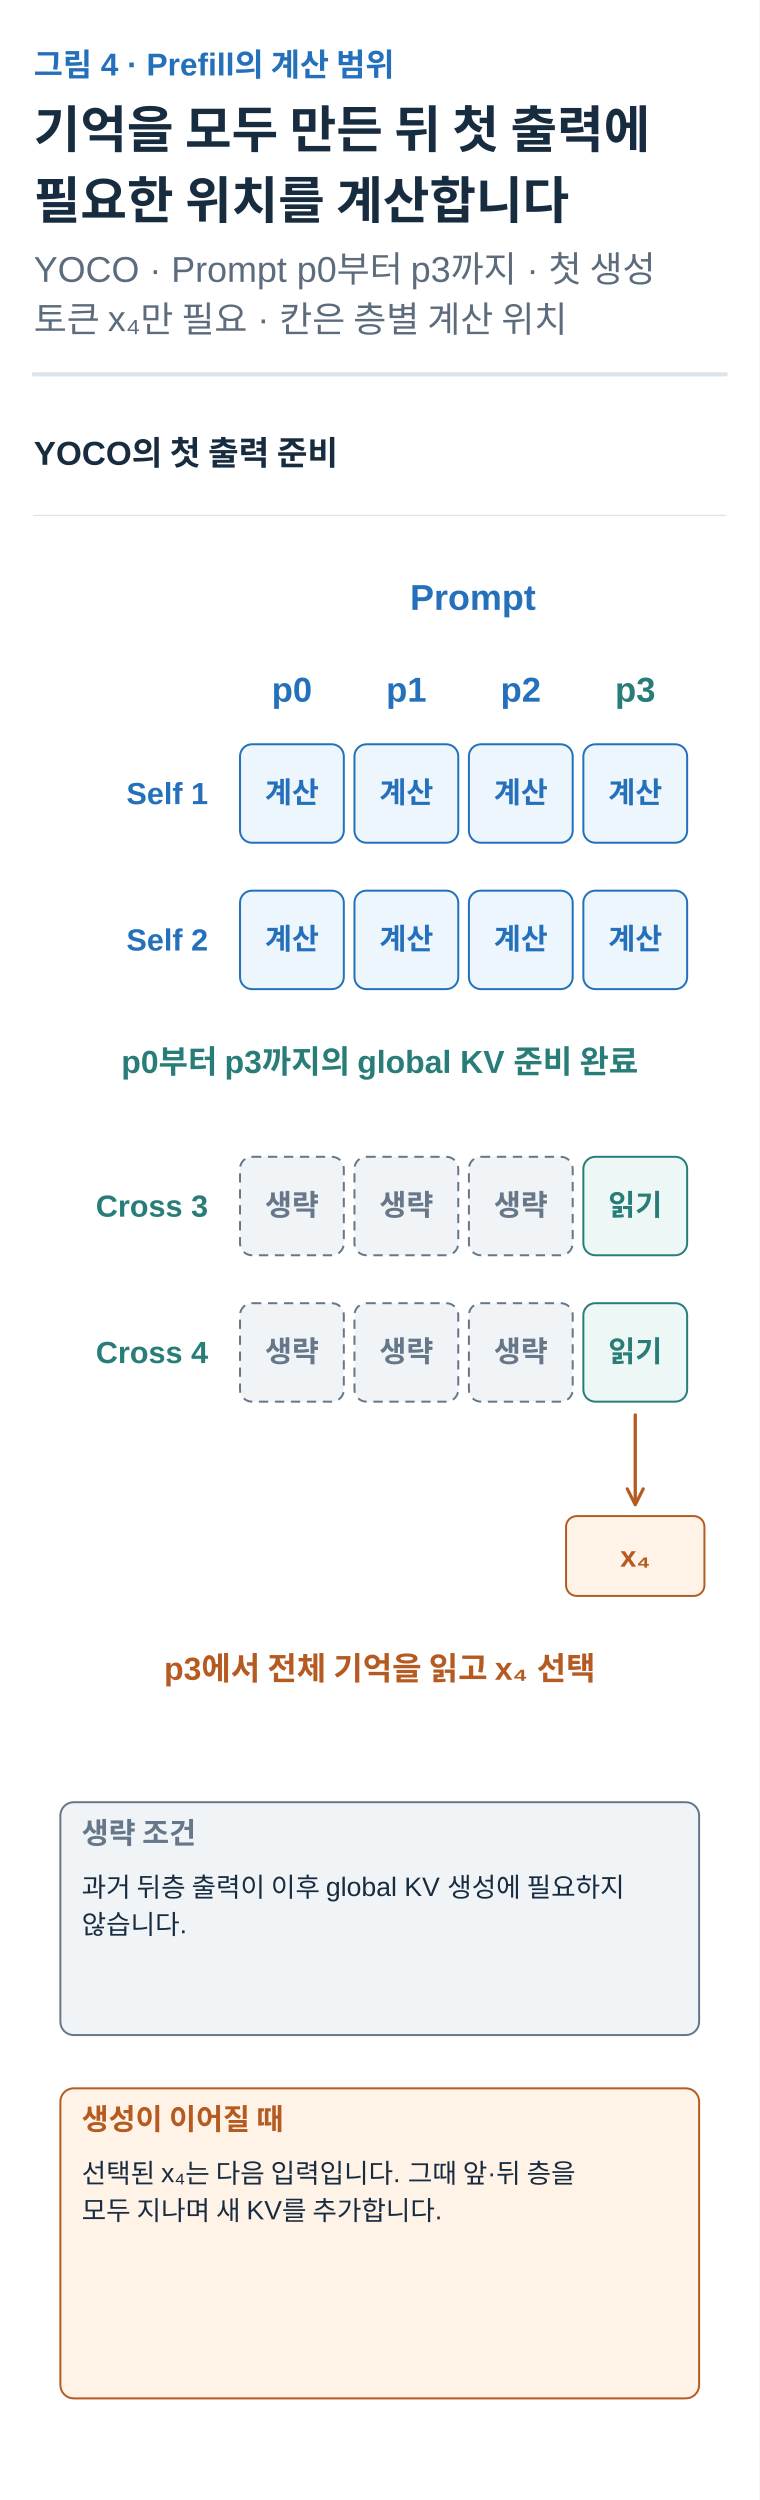
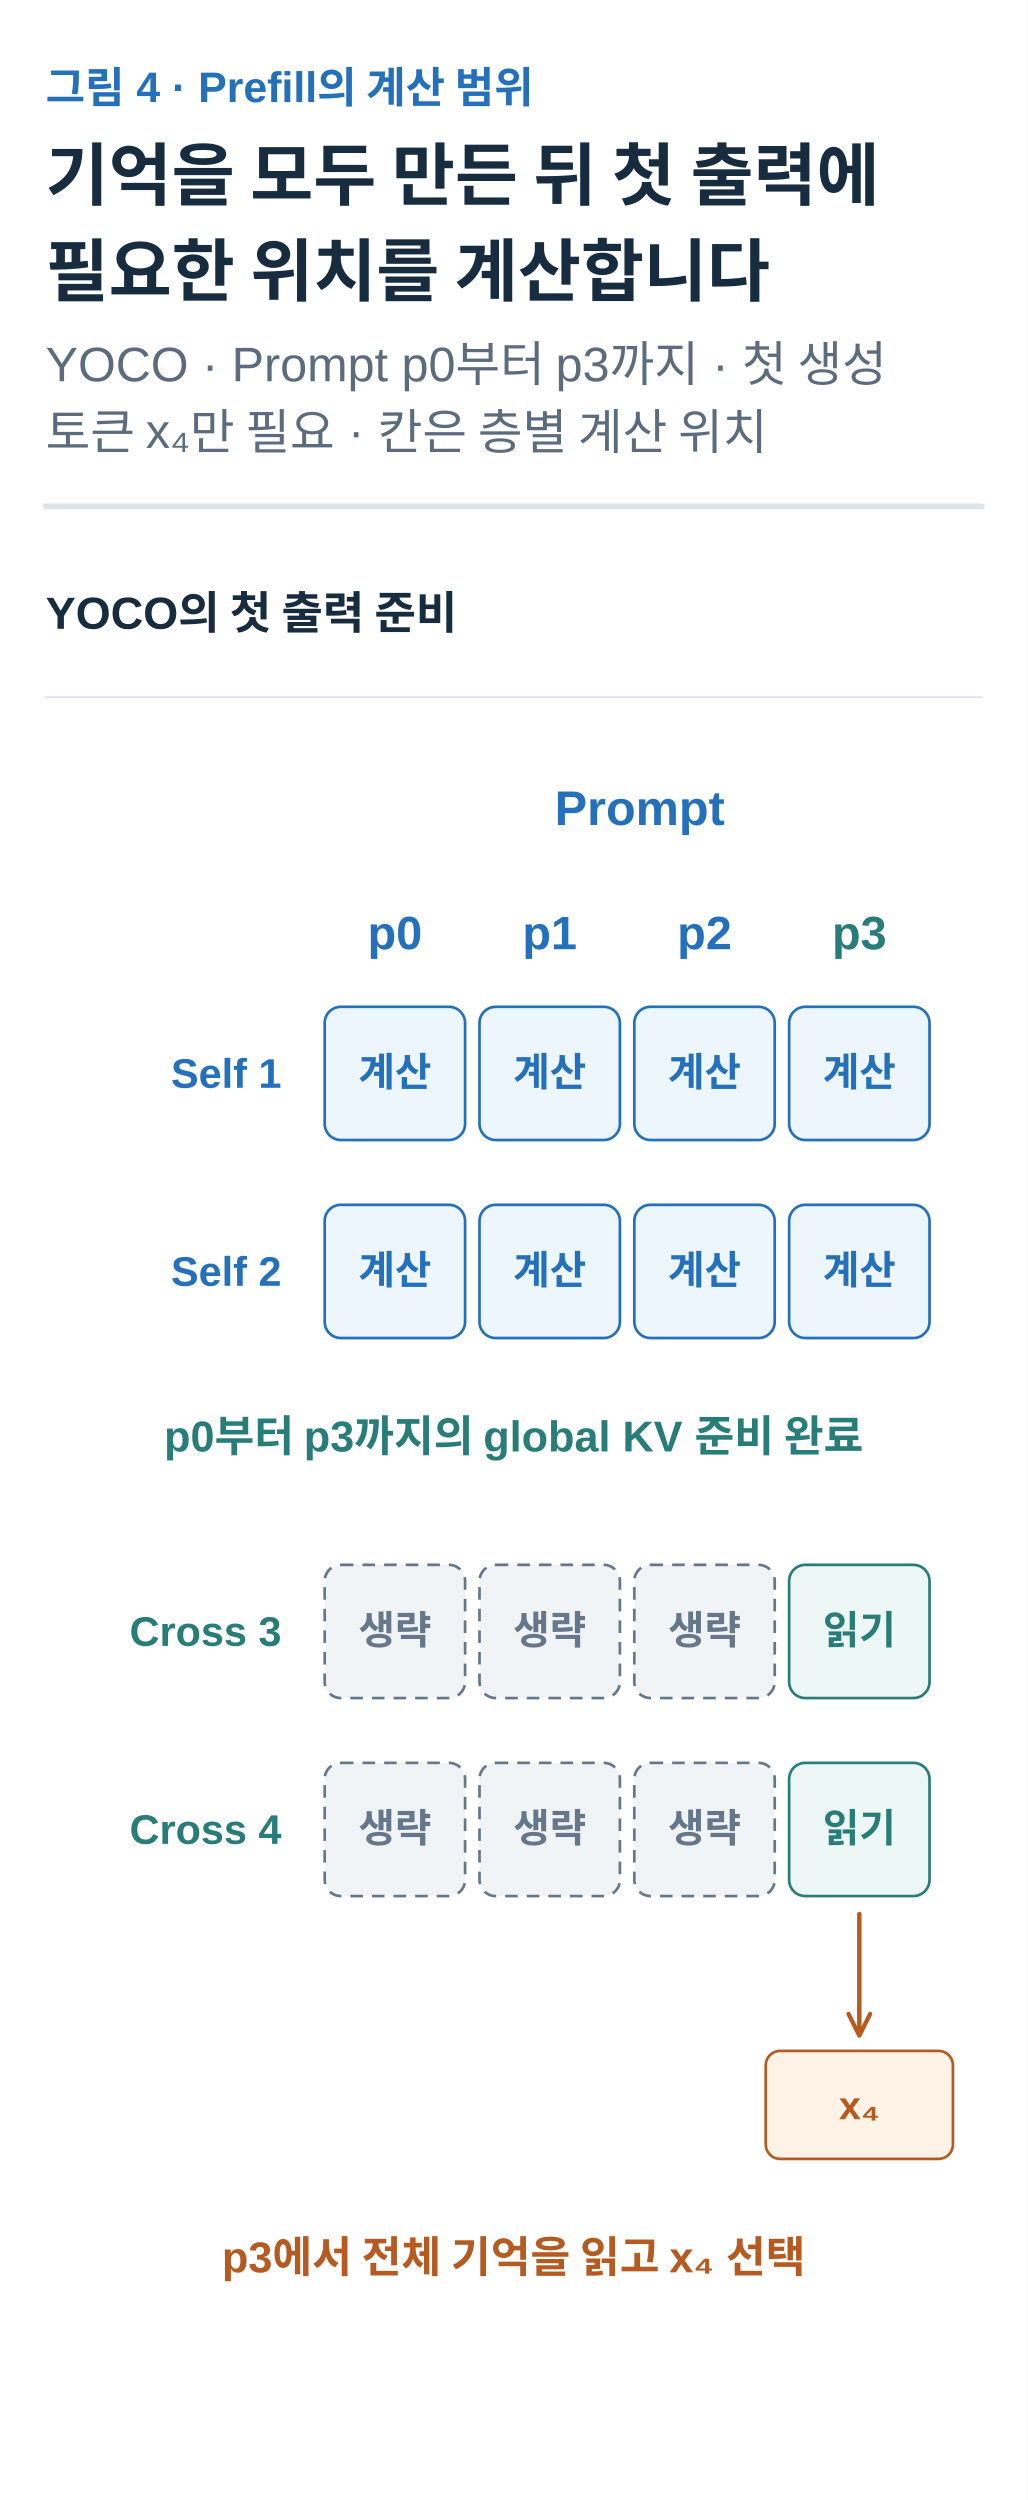
- <svg xmlns="http://www.w3.org/2000/svg" width="360" height="1185" viewBox="0 0 360 1185" role="img" aria-labelledby="title desc">
+ <svg xmlns="http://www.w3.org/2000/svg" width="360" height="876" viewBox="0 0 360 876" role="img" aria-labelledby="title desc">
  <defs>
    <marker id="arrow-ink" viewBox="0 0 10 10" refX="8" refY="5" markerWidth="6" markerHeight="6" orient="auto">
      <path d="M1 1 L9 5 L1 9" fill="none" stroke="#182C40" stroke-width="1.6" />
    </marker>
    <marker id="arrow-muted" viewBox="0 0 10 10" refX="8" refY="5" markerWidth="6" markerHeight="6" orient="auto">
      <path d="M1 1 L9 5 L1 9" fill="none" stroke="#5C6C7C" stroke-width="1.6" />
    </marker>
    <marker id="arrow-line" viewBox="0 0 10 10" refX="8" refY="5" markerWidth="6" markerHeight="6" orient="auto">
      <path d="M1 1 L9 5 L1 9" fill="none" stroke="#DCE4EC" stroke-width="1.6" />
    </marker>
    <marker id="arrow-paper" viewBox="0 0 10 10" refX="8" refY="5" markerWidth="6" markerHeight="6" orient="auto">
      <path d="M1 1 L9 5 L1 9" fill="none" stroke="#FFFFFF" stroke-width="1.6" />
    </marker>
    <marker id="arrow-blue" viewBox="0 0 10 10" refX="8" refY="5" markerWidth="6" markerHeight="6" orient="auto">
      <path d="M1 1 L9 5 L1 9" fill="none" stroke="#2470BB" stroke-width="1.6" />
    </marker>
    <marker id="arrow-teal" viewBox="0 0 10 10" refX="8" refY="5" markerWidth="6" markerHeight="6" orient="auto">
      <path d="M1 1 L9 5 L1 9" fill="none" stroke="#287D78" stroke-width="1.6" />
    </marker>
    <marker id="arrow-orange" viewBox="0 0 10 10" refX="8" refY="5" markerWidth="6" markerHeight="6" orient="auto">
      <path d="M1 1 L9 5 L1 9" fill="none" stroke="#B55B22" stroke-width="1.6" />
    </marker>
    <marker id="arrow-purple" viewBox="0 0 10 10" refX="8" refY="5" markerWidth="6" markerHeight="6" orient="auto">
      <path d="M1 1 L9 5 L1 9" fill="none" stroke="#7954A3" stroke-width="1.6" />
    </marker>
    <marker id="arrow-gray" viewBox="0 0 10 10" refX="8" refY="5" markerWidth="6" markerHeight="6" orient="auto">
      <path d="M1 1 L9 5 L1 9" fill="none" stroke="#657789" stroke-width="1.6" />
    </marker>
    <marker id="arrow-red" viewBox="0 0 10 10" refX="8" refY="5" markerWidth="6" markerHeight="6" orient="auto">
      <path d="M1 1 L9 5 L1 9" fill="none" stroke="#B34242" stroke-width="1.6" />
    </marker>
    <marker id="arrow-indigo" viewBox="0 0 10 10" refX="8" refY="5" markerWidth="6" markerHeight="6" orient="auto">
      <path d="M1 1 L9 5 L1 9" fill="none" stroke="#4C60A8" stroke-width="1.6" />
    </marker>
    <marker id="arrow-slate" viewBox="0 0 10 10" refX="8" refY="5" markerWidth="6" markerHeight="6" orient="auto">
      <path d="M1 1 L9 5 L1 9" fill="none" stroke="#8191A0" stroke-width="1.6" />
    </marker>
    <marker id="arrow-surface" viewBox="0 0 10 10" refX="8" refY="5" markerWidth="6" markerHeight="6" orient="auto">
      <path d="M1 1 L9 5 L1 9" fill="none" stroke="#F8FAFC" stroke-width="1.6" />
    </marker>
  </defs>
  <style>text{font-family:Arial,"Apple SD Gothic Neo","Noto Sans KR",sans-serif}text[font-family]{font-family:Menlo,Consolas,monospace}path{stroke-linecap:round;stroke-linejoin:round}</style>
  <rect width="100%" height="100%" fill="white" />
  <text x="16" y="36" fill="#2470BB" font-size="15" font-weight="600" text-anchor="start" data-max-width="328">그림 4 · Prefill의 계산 범위</text>
  <text x="16" y="70" fill="#182C40" font-size="24" font-weight="700" text-anchor="start" data-max-width="328">기억을 모두 만든 뒤 첫 출력에</text>
  <text x="16" y="103.6" fill="#182C40" font-size="24" font-weight="700" text-anchor="start" data-max-width="328">필요한 위치를 계산합니다</text>
  <text x="16" y="133.6" fill="#5C6C7C" font-size="17" font-weight="400" text-anchor="start" data-max-width="328">YOCO · Prompt p0부터 p3까지 · 첫 생성</text>
  <text x="16" y="157.4" fill="#5C6C7C" font-size="17" font-weight="400" text-anchor="start" data-max-width="328">토큰 x₄만 필요 · 칸은 층별 계산 위치</text>
  <path d="M16,177.4 H344" stroke="#DCE4EC" stroke-width="2" />
  <g transform="translate(16 201.4) scale(0.6307692)" data-panel="1">
    <text x="0" y="30" fill="#182C40" font-size="25" font-weight="600" text-anchor="start" data-max-width="520">YOCO의 첫 출력 준비</text>
    <path d="M0 68 L520 68" stroke="#DCE4EC" stroke-width="1" fill="none" />
    <text x="330" y="139" fill="#2470BB" font-size="27" font-weight="600" text-anchor="middle" data-max-width="365">Prompt</text>
    <text x="194" y="208" fill="#2470BB" font-size="26" font-weight="600" text-anchor="middle" data-max-width="80">p0</text>
    <text x="280" y="208" fill="#2470BB" font-size="26" font-weight="600" text-anchor="middle" data-max-width="80">p1</text>
    <text x="366" y="208" fill="#2470BB" font-size="26" font-weight="600" text-anchor="middle" data-max-width="80">p2</text>
    <text x="452" y="208" fill="#287D78" font-size="26" font-weight="600" text-anchor="middle" data-max-width="80">p3</text>
    <text x="131" y="285" fill="#2470BB" font-size="23" font-weight="600" text-anchor="end" data-max-width="129">Self 1</text>
    <rect x="155" y="240" width="78" height="74" rx="9" fill="#EDF5FD" stroke="#2470BB" stroke-width="1.5" />
    <text x="194" y="284" fill="#2470BB" font-size="22" font-weight="600" text-anchor="middle" data-max-width="70">계산</text>
    <rect x="241" y="240" width="78" height="74" rx="9" fill="#EDF5FD" stroke="#2470BB" stroke-width="1.5" />
    <text x="280" y="284" fill="#2470BB" font-size="22" font-weight="600" text-anchor="middle" data-max-width="70">계산</text>
    <rect x="327" y="240" width="78" height="74" rx="9" fill="#EDF5FD" stroke="#2470BB" stroke-width="1.5" />
    <text x="366" y="284" fill="#2470BB" font-size="22" font-weight="600" text-anchor="middle" data-max-width="70">계산</text>
    <rect x="413" y="240" width="78" height="74" rx="9" fill="#EDF5FD" stroke="#2470BB" stroke-width="1.5" />
    <text x="452" y="284" fill="#2470BB" font-size="22" font-weight="600" text-anchor="middle" data-max-width="70">계산</text>
    <text x="131" y="395" fill="#2470BB" font-size="23" font-weight="600" text-anchor="end" data-max-width="129">Self 2</text>
    <rect x="155" y="350" width="78" height="74" rx="9" fill="#EDF5FD" stroke="#2470BB" stroke-width="1.5" />
    <text x="194" y="394" fill="#2470BB" font-size="22" font-weight="600" text-anchor="middle" data-max-width="70">계산</text>
    <rect x="241" y="350" width="78" height="74" rx="9" fill="#EDF5FD" stroke="#2470BB" stroke-width="1.5" />
    <text x="280" y="394" fill="#2470BB" font-size="22" font-weight="600" text-anchor="middle" data-max-width="70">계산</text>
    <rect x="327" y="350" width="78" height="74" rx="9" fill="#EDF5FD" stroke="#2470BB" stroke-width="1.5" />
    <text x="366" y="394" fill="#2470BB" font-size="22" font-weight="600" text-anchor="middle" data-max-width="70">계산</text>
    <rect x="413" y="350" width="78" height="74" rx="9" fill="#EDF5FD" stroke="#2470BB" stroke-width="1.5" />
    <text x="452" y="394" fill="#2470BB" font-size="22" font-weight="600" text-anchor="middle" data-max-width="70">계산</text>
    <text x="131" y="595" fill="#287D78" font-size="23" font-weight="600" text-anchor="end" data-max-width="129">Cross 3</text>
    <rect x="155" y="550" width="78" height="74" rx="9" fill="#F1F4F7" stroke="#657789" stroke-width="1.5" stroke-dasharray="7 5" />
    <text x="194" y="594" fill="#657789" font-size="22" font-weight="600" text-anchor="middle" data-max-width="70">생략</text>
    <rect x="241" y="550" width="78" height="74" rx="9" fill="#F1F4F7" stroke="#657789" stroke-width="1.5" stroke-dasharray="7 5" />
    <text x="280" y="594" fill="#657789" font-size="22" font-weight="600" text-anchor="middle" data-max-width="70">생략</text>
    <rect x="327" y="550" width="78" height="74" rx="9" fill="#F1F4F7" stroke="#657789" stroke-width="1.5" stroke-dasharray="7 5" />
    <text x="366" y="594" fill="#657789" font-size="22" font-weight="600" text-anchor="middle" data-max-width="70">생략</text>
    <rect x="413" y="550" width="78" height="74" rx="9" fill="#EDF7F5" stroke="#287D78" stroke-width="1.5" />
    <text x="452" y="594" fill="#287D78" font-size="22" font-weight="600" text-anchor="middle" data-max-width="70">읽기</text>
    <text x="131" y="705" fill="#287D78" font-size="23" font-weight="600" text-anchor="end" data-max-width="129">Cross 4</text>
    <rect x="155" y="660" width="78" height="74" rx="9" fill="#F1F4F7" stroke="#657789" stroke-width="1.5" stroke-dasharray="7 5" />
    <text x="194" y="704" fill="#657789" font-size="22" font-weight="600" text-anchor="middle" data-max-width="70">생략</text>
    <rect x="241" y="660" width="78" height="74" rx="9" fill="#F1F4F7" stroke="#657789" stroke-width="1.5" stroke-dasharray="7 5" />
    <text x="280" y="704" fill="#657789" font-size="22" font-weight="600" text-anchor="middle" data-max-width="70">생략</text>
    <rect x="327" y="660" width="78" height="74" rx="9" fill="#F1F4F7" stroke="#657789" stroke-width="1.5" stroke-dasharray="7 5" />
    <text x="366" y="704" fill="#657789" font-size="22" font-weight="600" text-anchor="middle" data-max-width="70">생략</text>
    <rect x="413" y="660" width="78" height="74" rx="9" fill="#EDF7F5" stroke="#287D78" stroke-width="1.5" />
    <text x="452" y="704" fill="#287D78" font-size="22" font-weight="600" text-anchor="middle" data-max-width="70">읽기</text>
    <text x="260" y="487" fill="#287D78" font-size="24" font-weight="600" text-anchor="middle" data-max-width="500">p0부터 p3까지의 global KV 준비 완료</text>
    <path d="M452 744 L452 810" stroke="#B55B22" stroke-width="2.5" fill="none" marker-end="url(#arrow-orange)" />
    <rect x="400" y="820" width="104" height="60" rx="8" fill="#FFF2E6" stroke="#B55B22" stroke-width="1.5" />
    <text x="452" y="858" fill="#B55B22" font-size="22" font-weight="600" text-anchor="middle" data-max-width="92">x₄</text>
    <text x="260" y="943" fill="#B55B22" font-size="24" font-weight="600" text-anchor="middle" data-max-width="500">p3에서 전체 기억을 읽고 x₄ 선택</text>
-     <g data-container="true">
-       <rect x="20" y="1035" width="480" height="175" rx="10" fill="#F1F4F7" stroke="#657789" stroke-width="1.5" />
-       <text x="36" y="1066" fill="#657789" font-size="22" font-weight="600" text-anchor="start" data-max-width="448">생략 조건</text>
-       <text x="36" y="1106" fill="#182C40" font-size="20" font-weight="400" text-anchor="start" data-max-width="448">과거 뒤층 출력이 이후 global KV 생성에 필요하지</text>
-       <text x="36" y="1134" fill="#182C40" font-size="20" font-weight="400" text-anchor="start" data-max-width="448">않습니다.</text>
-     </g>
-     <g data-container="true">
-       <rect x="20" y="1250" width="480" height="233" rx="10" fill="#FFF2E6" stroke="#B55B22" stroke-width="1.5" />
-       <text x="36" y="1281" fill="#B55B22" font-size="22" font-weight="600" text-anchor="start" data-max-width="448">생성이 이어질 때</text>
-       <text x="36" y="1321" fill="#182C40" font-size="20" font-weight="400" text-anchor="start" data-max-width="448">선택된 x₄는 다음 입력입니다. 그때 앞·뒤 층을</text>
-       <text x="36" y="1349" fill="#182C40" font-size="20" font-weight="400" text-anchor="start" data-max-width="448">모두 지나며 새 KV를 추가합니다.</text>
-     </g>
  </g>
</svg>
